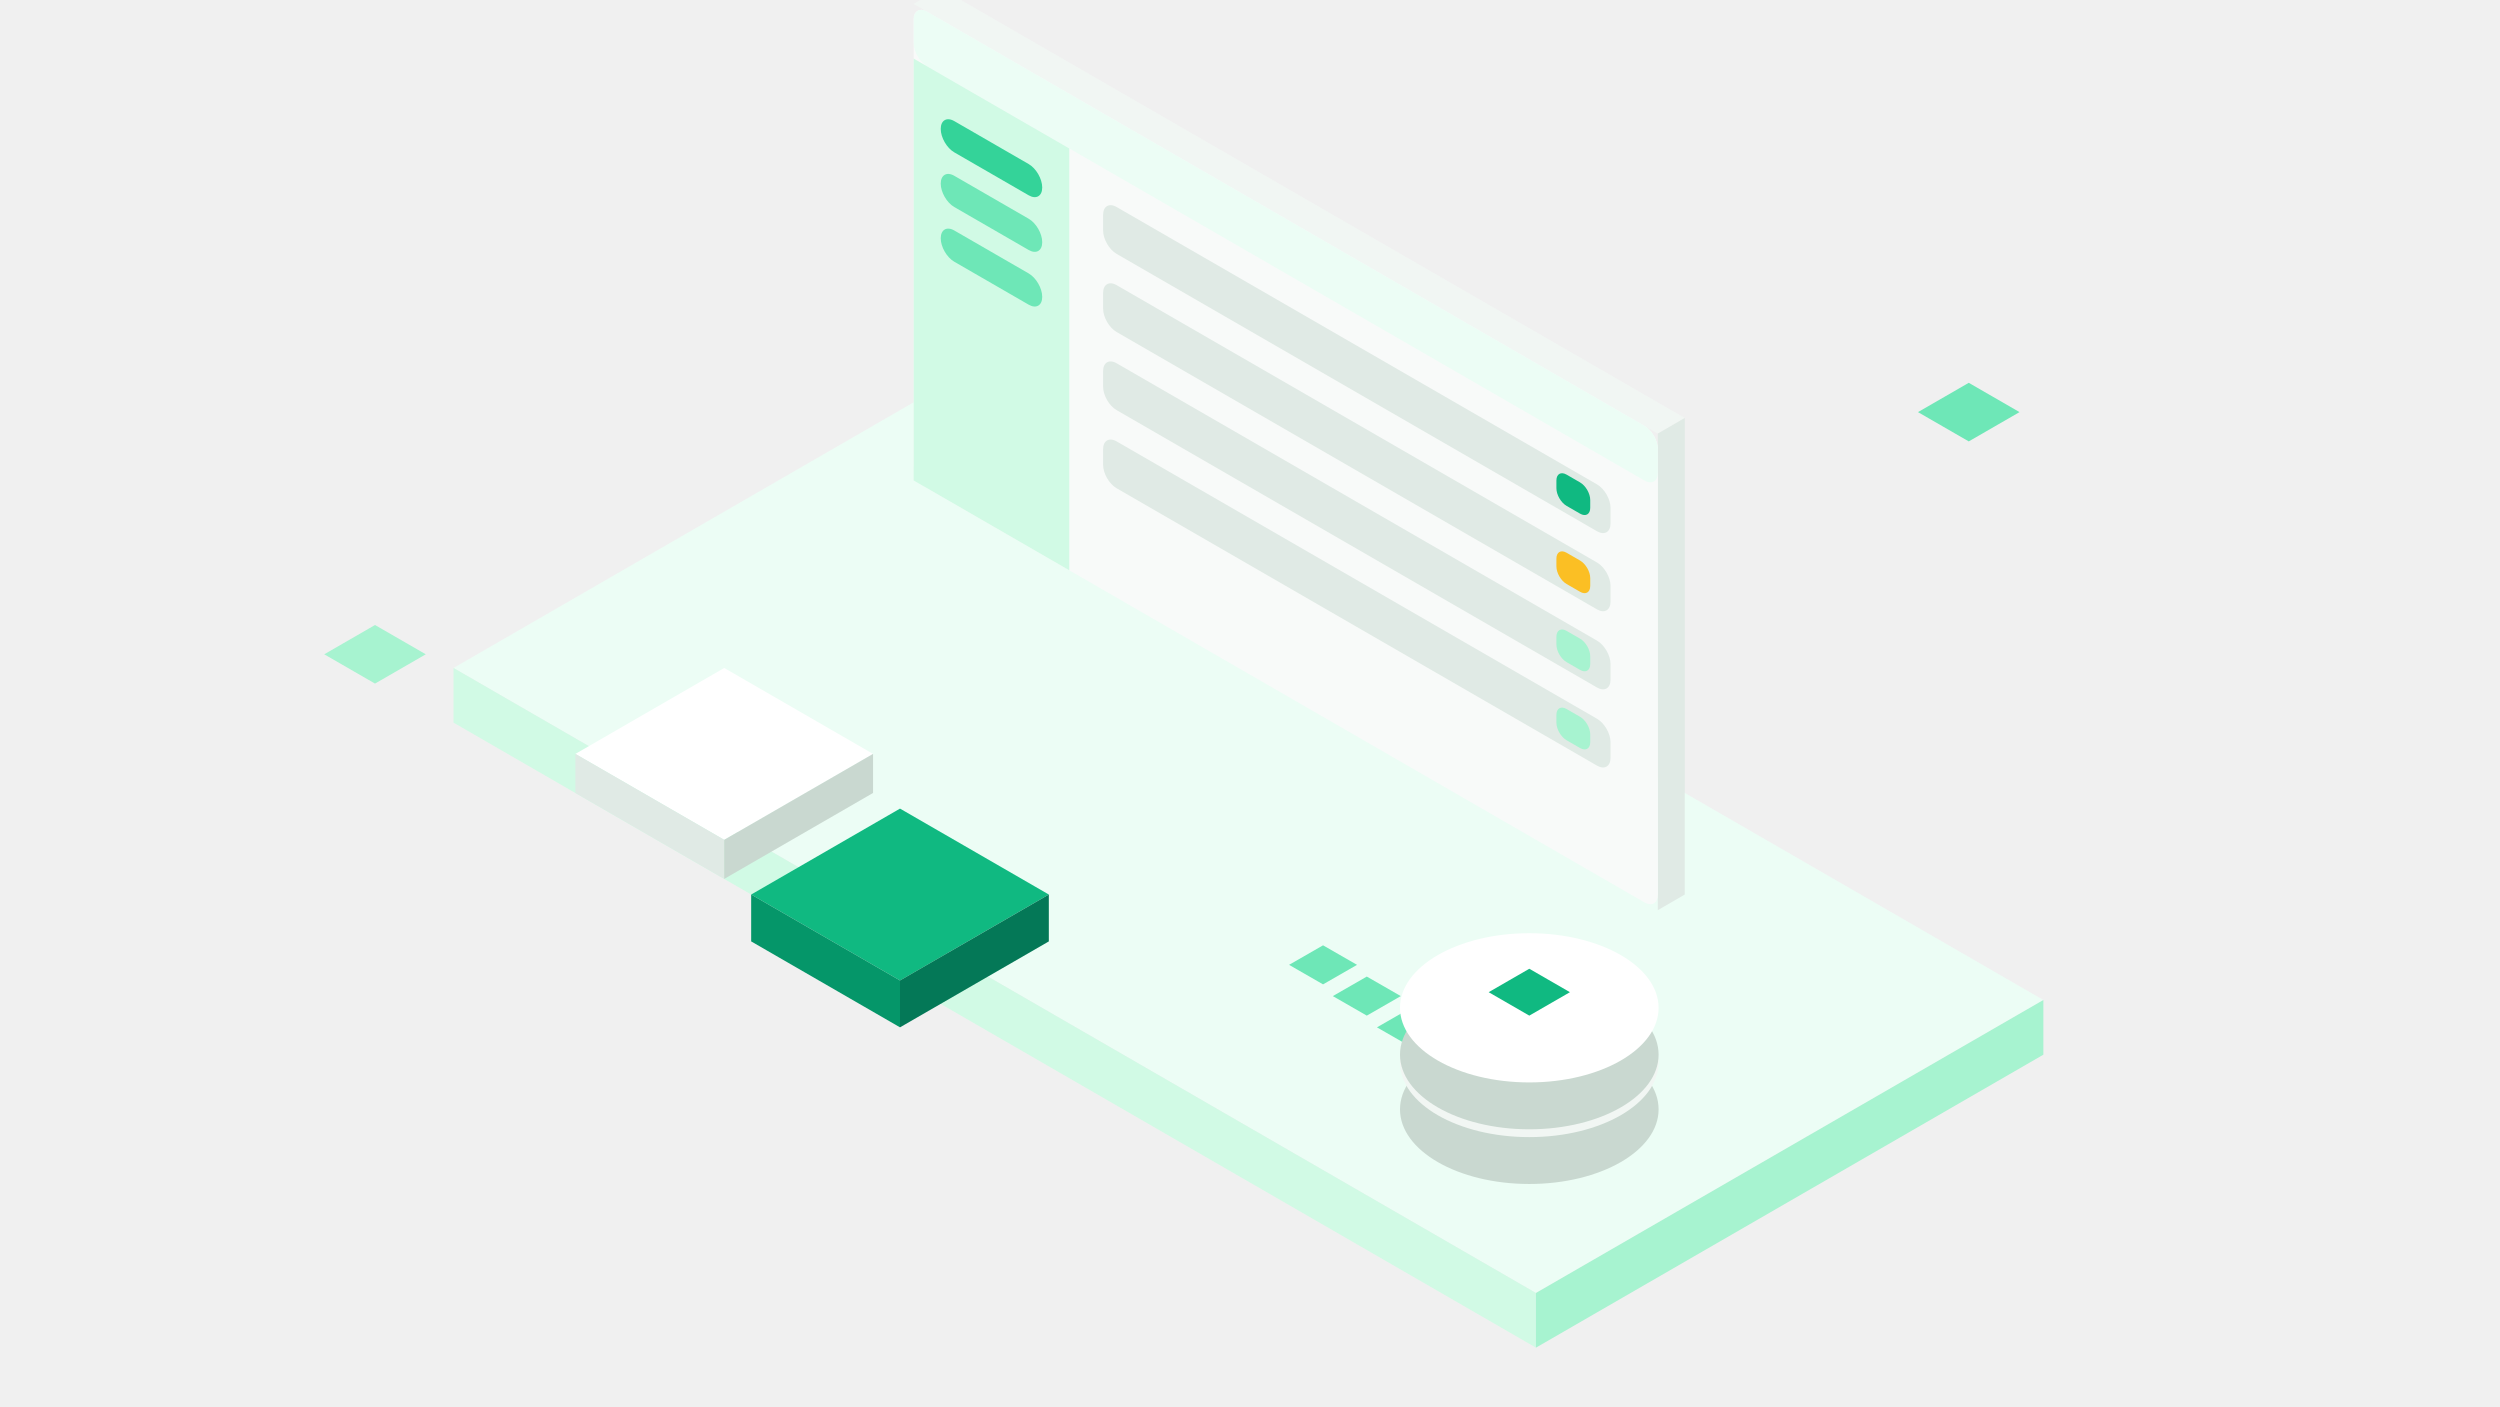
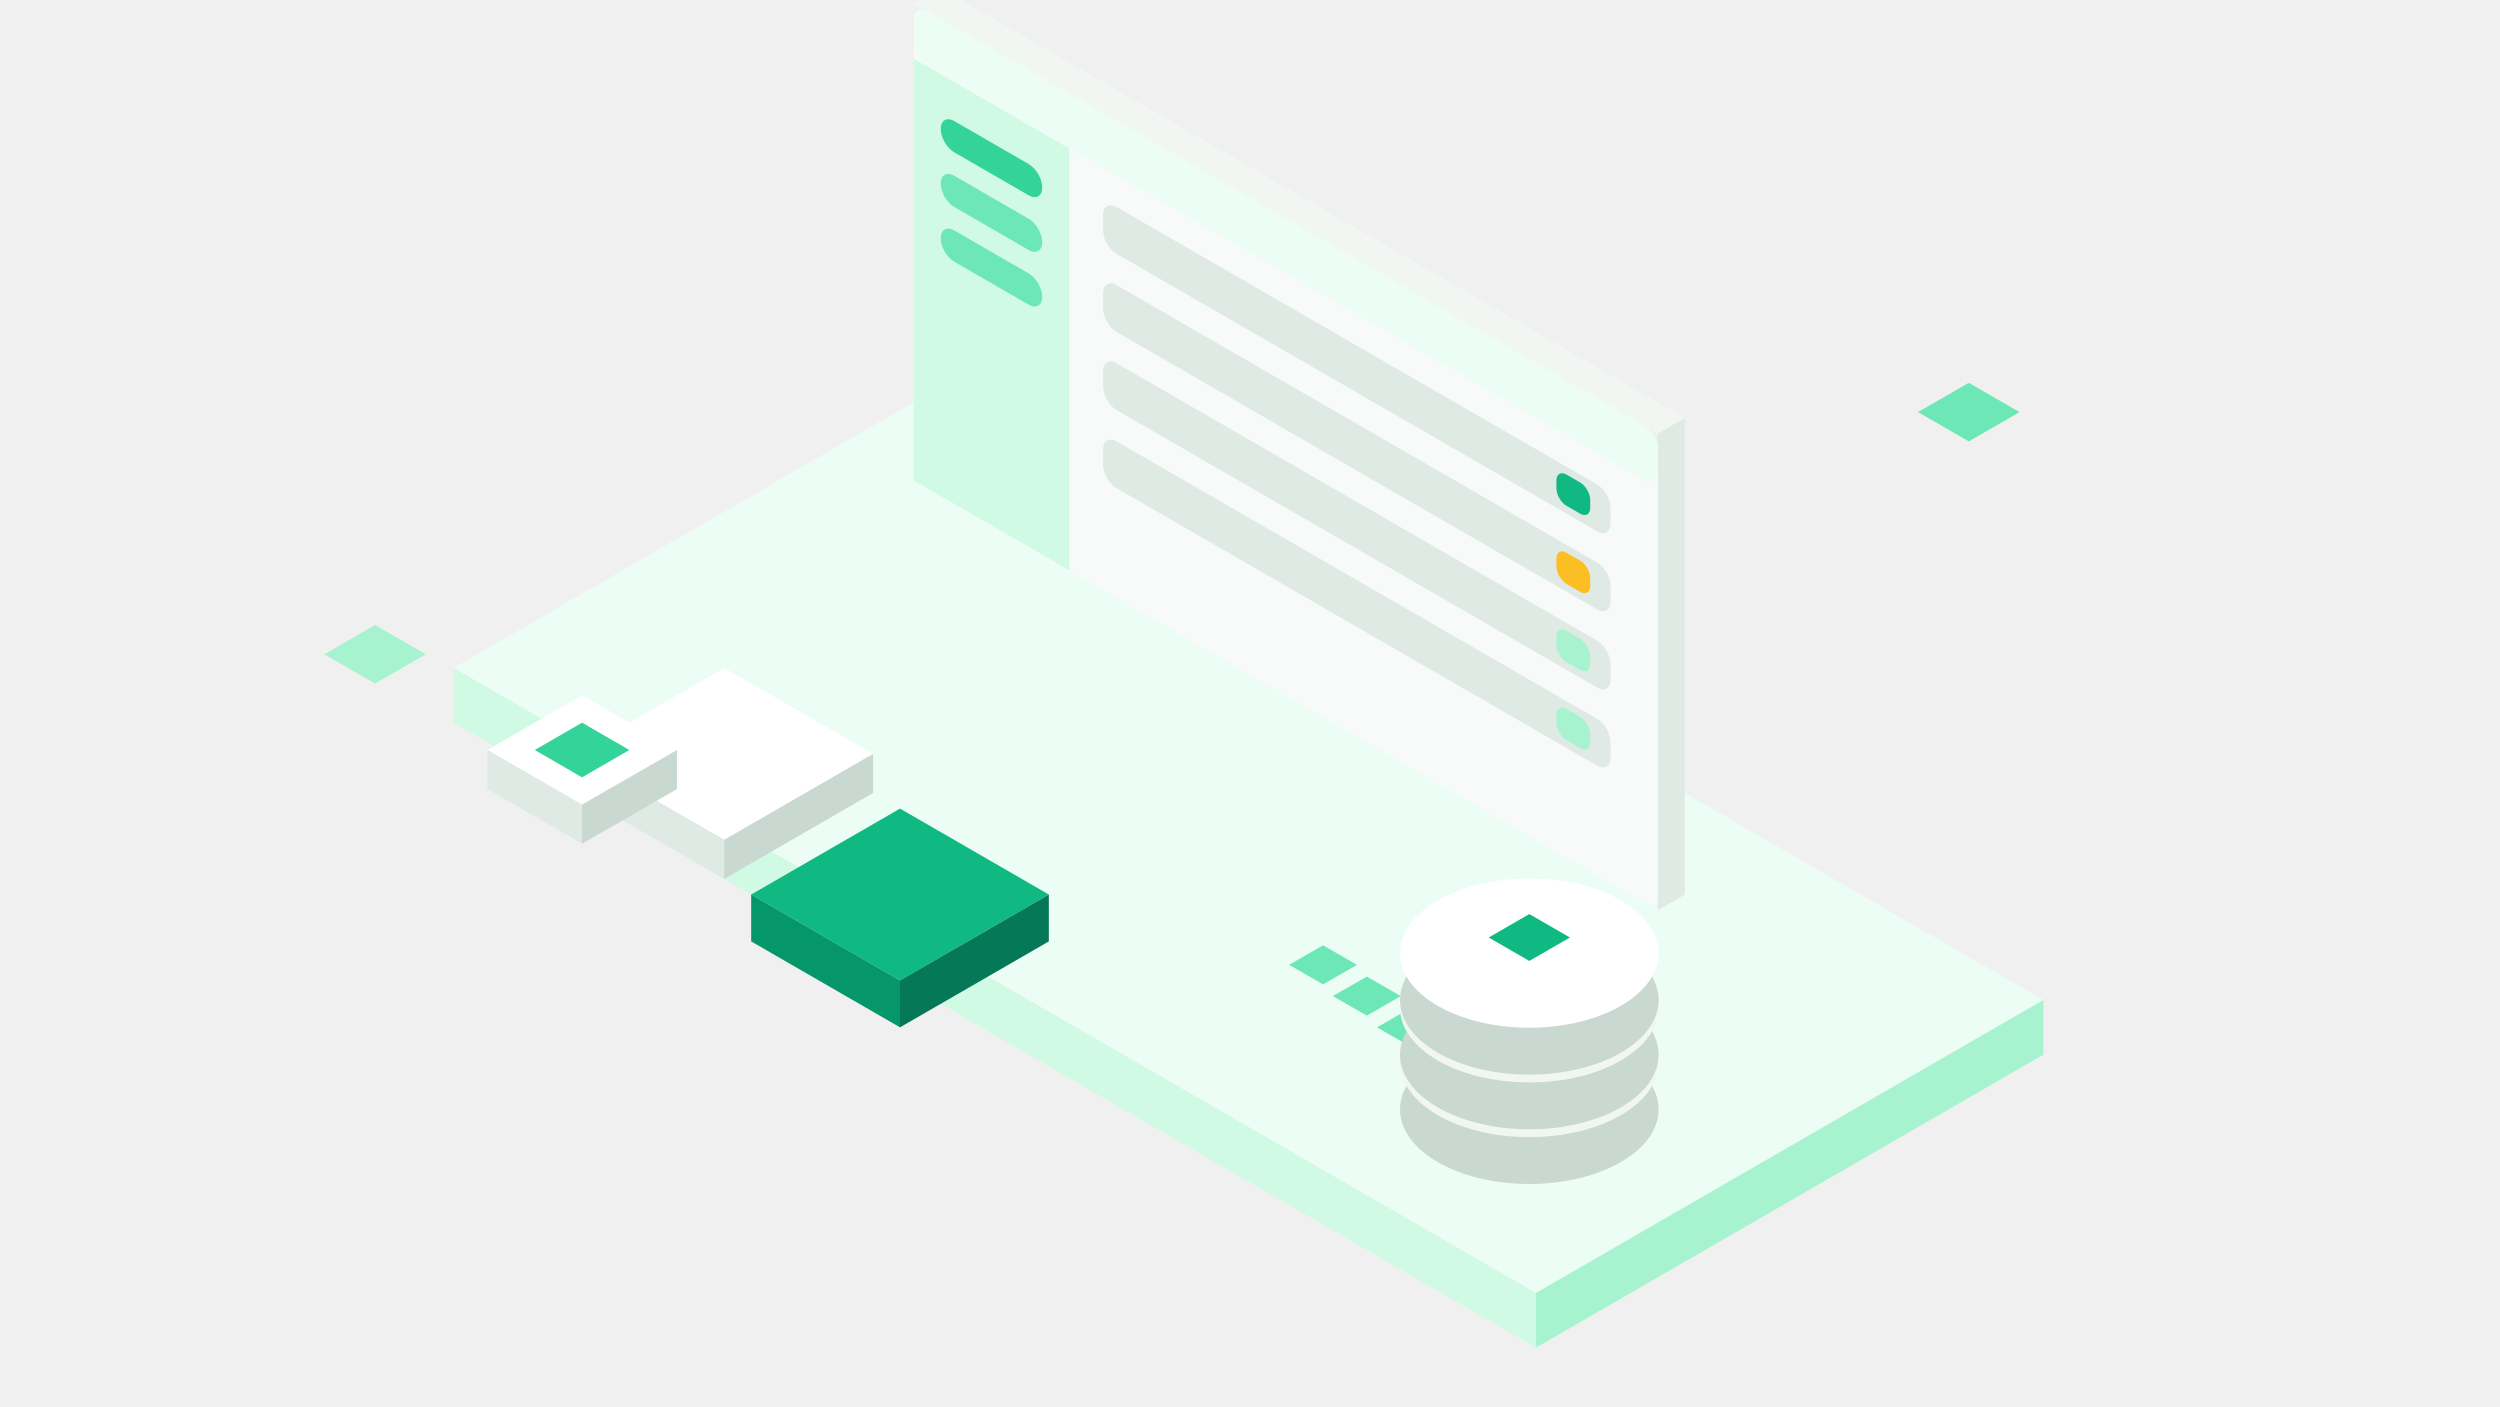
<svg xmlns="http://www.w3.org/2000/svg" viewBox="0 0 640 360" role="img">
  <g transform="translate(246,110)">
    <polygon points="0,-14 277.1,146 147.2,221 -129.9,61" fill="#ecfdf5" />
    <polygon points="-129.9,61 -129.9,75 147.2,235 147.2,221" fill="#d1fae5" />
    <polygon points="277.1,146 277.1,160 147.2,235 147.2,221" fill="#a7f3d0" />
    <polygon points="-5.2,-113 185.3,-3 178.4,1 -12.1,-109" fill="#f1f6f3" />
    <polygon points="185.3,-3 178.4,1 178.4,123 185.3,119" fill="#e0eae5" />
    <g transform="matrix(0.866,0.5,0,1,-12.1,13)">
      <rect x="0" y="-122" width="220" height="122" rx="4" fill="#f8faf9" />
      <rect x="0" y="-122" width="220" height="14" rx="4" fill="#ecfdf5" />
      <rect x="0" y="-108" width="46" height="108" fill="#d1fae5" />
      <rect x="8" y="-98" width="30" height="8" rx="4" fill="#34d399" />
      <rect x="8" y="-84" width="30" height="8" rx="4" fill="#6ee7b7" />
      <rect x="8" y="-70" width="30" height="8" rx="4" fill="#6ee7b7" />
      <rect x="56" y="-100" width="150" height="12" rx="4" fill="#e0eae5" />
      <rect x="190" y="-98" width="10" height="8" rx="3" fill="#10b981" />
      <rect x="56" y="-80" width="150" height="12" rx="4" fill="#e0eae5" />
      <rect x="190" y="-78" width="10" height="8" rx="3" fill="#fbbf24" />
      <rect x="56" y="-60" width="150" height="12" rx="4" fill="#e0eae5" />
      <rect x="190" y="-58" width="10" height="8" rx="3" fill="#a7f3d0" />
      <rect x="56" y="-40" width="150" height="12" rx="4" fill="#e0eae5" />
      <rect x="190" y="-38" width="10" height="8" rx="3" fill="#a7f3d0" />
    </g>
    <polygon points="-60.6,61 -22.5,83 -60.6,105 -98.7,83" fill="#ffffff" />
    <polygon points="-98.7,83 -98.7,93 -60.6,115 -60.6,105" fill="#e0eae5" />
    <polygon points="-22.5,83 -22.5,93 -60.6,115 -60.6,105" fill="#c9d8d0" />
    <polygon points="-15.6,97 22.5,119 -15.6,141 -53.7,119" fill="#10b981" />
    <polygon points="-53.7,119 -53.7,131 -15.6,153 -15.6,141" fill="#059669" />
    <polygon points="22.5,119 22.5,131 -15.6,153 -15.6,141" fill="#047857" />
+     <polygon points="-97,68 -72.7,82 -97,96 -121.2,82" fill="#ffffff" />
+     <polygon points="-121.2,82 -121.2,92 -97,106 -97,96" fill="#e0eae5" />
+     <polygon points="-72.7,82 -72.7,92 -97,106 -97,96" fill="#c9d8d0" />
+     <polygon points="-97,75 -84.9,82 -97,89 -109.1,82" fill="#34d399" />
    <polygon points="0,0 8.7,5 0,10 -8.7,5" transform="translate(92.7,132)" fill="#6ee7b7" />
    <polygon points="0,0 8.7,5 0,10 -8.7,5" transform="translate(103.9,140)" fill="#6ee7b7" />
    <polygon points="0,0 8.7,5 0,10 -8.7,5" transform="translate(115.2,148)" fill="#6ee7b7" />
    <ellipse cx="145.5" cy="174" rx="33.1" ry="19.1" fill="#c9d8d0" />
    <ellipse cx="145.5" cy="162" rx="33.1" ry="19.1" fill="#f1f6f3" />
    <ellipse cx="145.5" cy="160" rx="33.1" ry="19.1" fill="#c9d8d0" />
-     <ellipse cx="145.5" cy="148" rx="33.1" ry="19.1" fill="#ffffff" />
-     <polygon points="0,0 10.4,6 0,12 -10.4,6" transform="translate(145.5,138)" fill="#10b981" />
+     <ellipse cx="145.5" cy="148" rx="33.1" ry="19.1" fill="#f1f6f3" />
+     <ellipse cx="145.5" cy="146" rx="33.1" ry="19.1" fill="#c9d8d0" />
+     <ellipse cx="145.5" cy="134" rx="33.1" ry="19.1" fill="#ffffff" />
+     <polygon points="0,0 10.4,6 0,12 -10.4,6" transform="translate(145.5,124)" fill="#10b981" />
    <polygon points="0,0 13,7.5 0,15 -13,7.5" transform="translate(258,-12)" fill="#6ee7b7" />
    <polygon points="0,0 13,7.5 0,15 -13,7.5" transform="translate(-150,50)" fill="#a7f3d0" />
  </g>
</svg>
